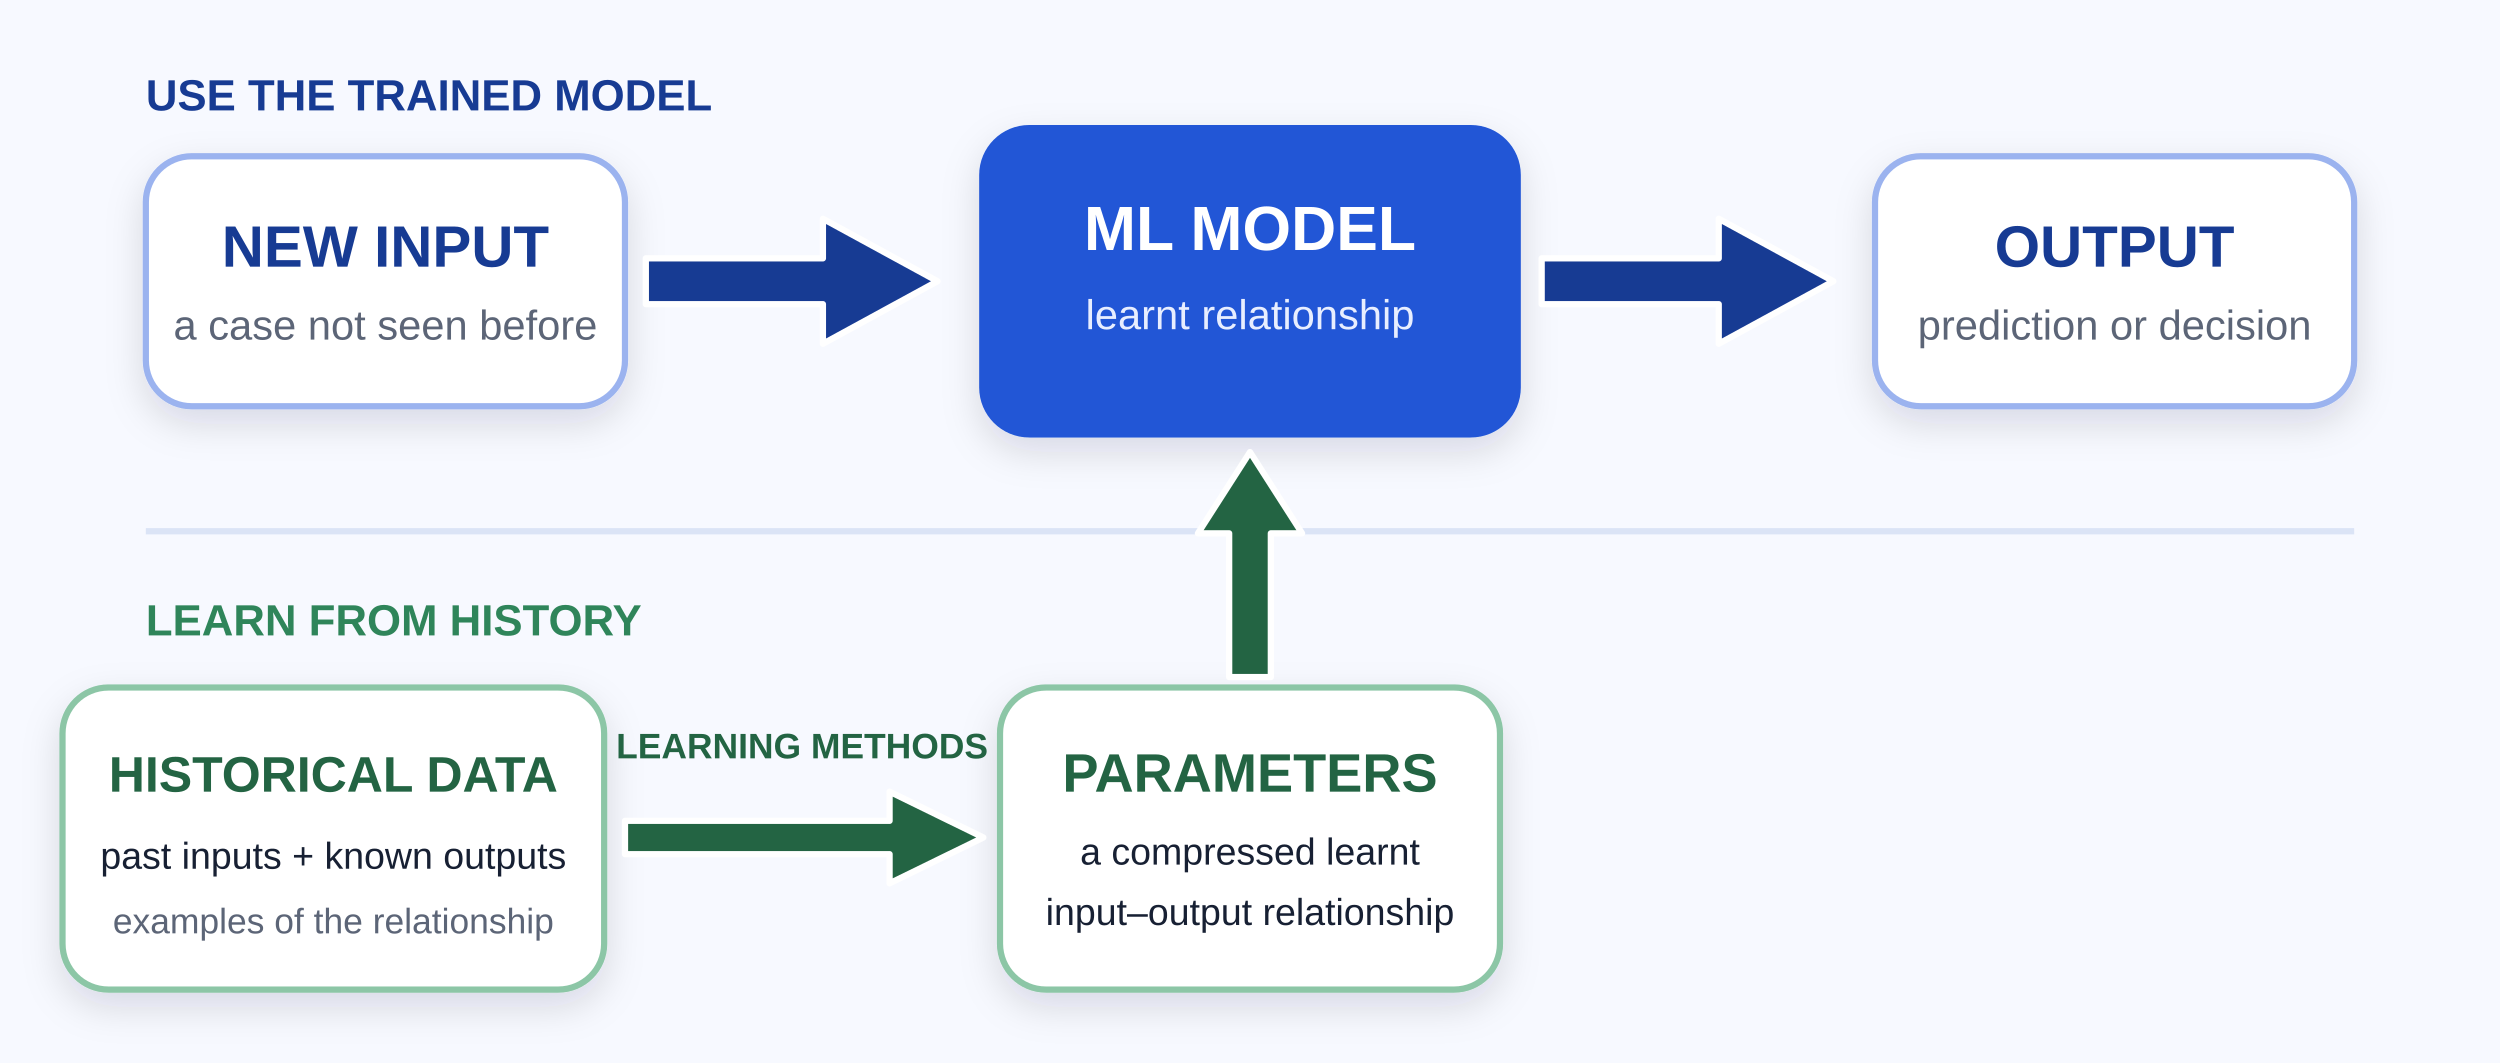
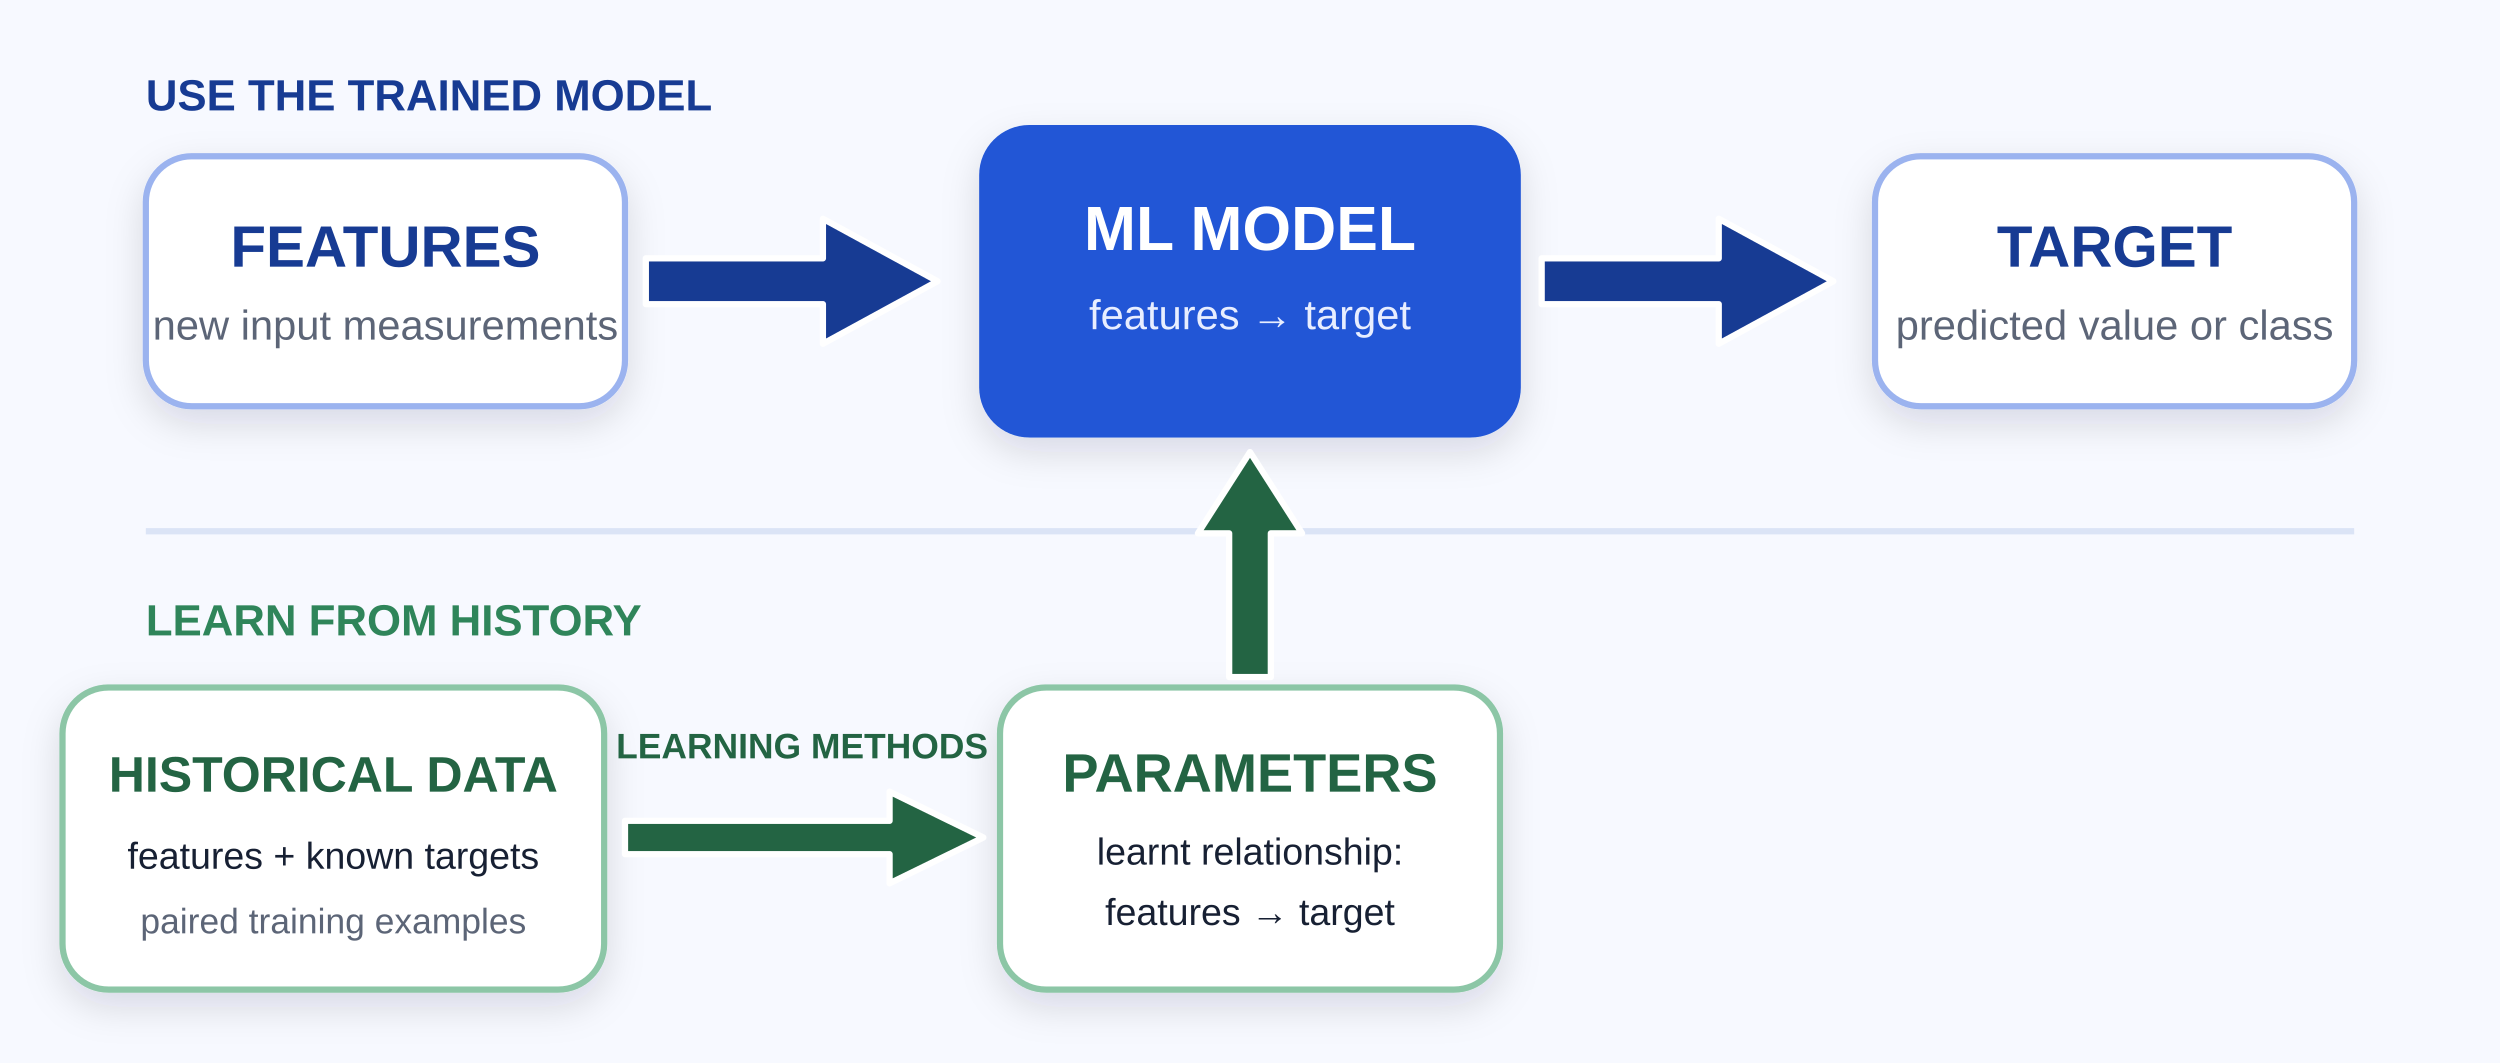
<svg xmlns="http://www.w3.org/2000/svg" width="1200" height="510" viewBox="0 90 1200 510" role="img" aria-labelledby="title description">
  <defs>
    <filter id="shadow" x="-20%" y="-20%" width="140%" height="140%">
      <feDropShadow dx="0" dy="7" stdDeviation="9" flood-color="#172033" flood-opacity="0.13" />
    </filter>
  </defs>
  <rect width="1200" height="650" rx="28" fill="#f7f9ff" />
  <text x="70" y="143" font-family="Arial, sans-serif" font-size="21" font-weight="700" fill="#173b93">USE THE TRAINED MODEL</text>
  <g filter="url(#shadow)">
    <rect x="70" y="165" width="230" height="120" rx="22" fill="#ffffff" stroke="#9bb3ef" stroke-width="3" />
    <rect x="470" y="150" width="260" height="150" rx="24" fill="#2457d6" />
    <rect x="900" y="165" width="230" height="120" rx="22" fill="#ffffff" stroke="#9bb3ef" stroke-width="3" />
  </g>
-   <text x="185" y="218" text-anchor="middle" font-family="Arial, sans-serif" font-size="28" font-weight="700" fill="#173b93">NEW INPUT</text>
-   <text x="185" y="253" text-anchor="middle" font-family="Arial, sans-serif" font-size="20" fill="#5c6577">a case not seen before</text>
+   <text x="185" y="218" text-anchor="middle" font-family="Arial, sans-serif" font-size="28" font-weight="700" fill="#173b93">FEATURES</text>
+   <text x="185" y="253" text-anchor="middle" font-family="Arial, sans-serif" font-size="20" fill="#5c6577">new input measurements</text>
  <text x="600" y="210" text-anchor="middle" font-family="Arial, sans-serif" font-size="30" font-weight="700" fill="#ffffff">ML MODEL</text>
-   <text x="600" y="248" text-anchor="middle" font-family="Arial, sans-serif" font-size="20" fill="#e8eeff">learnt relationship</text>
-   <text x="1015" y="218" text-anchor="middle" font-family="Arial, sans-serif" font-size="28" font-weight="700" fill="#173b93">OUTPUT</text>
-   <text x="1015" y="253" text-anchor="middle" font-family="Arial, sans-serif" font-size="20" fill="#5c6577">prediction or decision</text>
+   <text x="600" y="248" text-anchor="middle" font-family="Arial, sans-serif" font-size="20" fill="#e8eeff">features → target</text>
+   <text x="1015" y="218" text-anchor="middle" font-family="Arial, sans-serif" font-size="28" font-weight="700" fill="#173b93">TARGET</text>
+   <text x="1015" y="253" text-anchor="middle" font-family="Arial, sans-serif" font-size="20" fill="#5c6577">predicted value or class</text>
  <path d="M310 214 H395 V195 L450 225 L395 255 V236 H310 Z" fill="#173b93" stroke="#ffffff" stroke-width="3" stroke-linejoin="round" />
  <path d="M740 214 H825 V195 L880 225 L825 255 V236 H740 Z" fill="#173b93" stroke="#ffffff" stroke-width="3" stroke-linejoin="round" />
  <line x1="70" y1="345" x2="1130" y2="345" stroke="#dbe4f6" stroke-width="3" />
  <text x="70" y="395" font-family="Arial, sans-serif" font-size="21" font-weight="700" fill="#2f855a">LEARN FROM HISTORY</text>
  <g filter="url(#shadow)">
    <rect x="30" y="420" width="260" height="145" rx="22" fill="#ffffff" stroke="#8cc6a6" stroke-width="3" />
    <rect x="480" y="420" width="240" height="145" rx="22" fill="#ffffff" stroke="#8cc6a6" stroke-width="3" />
  </g>
  <text x="160" y="470" text-anchor="middle" font-family="Arial, sans-serif" font-size="24" font-weight="700" fill="#236443">HISTORICAL DATA</text>
-   <text x="160" y="507" text-anchor="middle" font-family="Arial, sans-serif" font-size="18" fill="#172033">past inputs + known outputs</text>
-   <text x="160" y="538" text-anchor="middle" font-family="Arial, sans-serif" font-size="17" fill="#5c6577">examples of the relationship</text>
+   <text x="160" y="507" text-anchor="middle" font-family="Arial, sans-serif" font-size="18" fill="#172033">features + known targets</text>
+   <text x="160" y="538" text-anchor="middle" font-family="Arial, sans-serif" font-size="17" fill="#5c6577">paired training examples</text>
  <text x="385" y="454" text-anchor="middle" font-family="Arial, sans-serif" font-size="17" font-weight="700" fill="#236443">LEARNING METHODS</text>
  <text x="600" y="470" text-anchor="middle" font-family="Arial, sans-serif" font-size="26" font-weight="700" fill="#236443">PARAMETERS</text>
-   <text x="600" y="505" text-anchor="middle" font-family="Arial, sans-serif" font-size="18" fill="#172033">a compressed learnt</text>
-   <text x="600" y="534" text-anchor="middle" font-family="Arial, sans-serif" font-size="18" fill="#172033">input–output relationship</text>
+   <text x="600" y="505" text-anchor="middle" font-family="Arial, sans-serif" font-size="18" fill="#172033">learnt relationship:</text>
+   <text x="600" y="534" text-anchor="middle" font-family="Arial, sans-serif" font-size="18" fill="#172033">features → target</text>
  <path d="M300 484 H427 V470 L472 492 L427 514 V500 H300 Z" fill="#236443" stroke="#ffffff" stroke-width="3" stroke-linejoin="round" />
  <path d="M590 415 V346 H575 L600 307 L625 346 H610 V415 Z" fill="#236443" stroke="#ffffff" stroke-width="3" stroke-linejoin="round" />
</svg>
